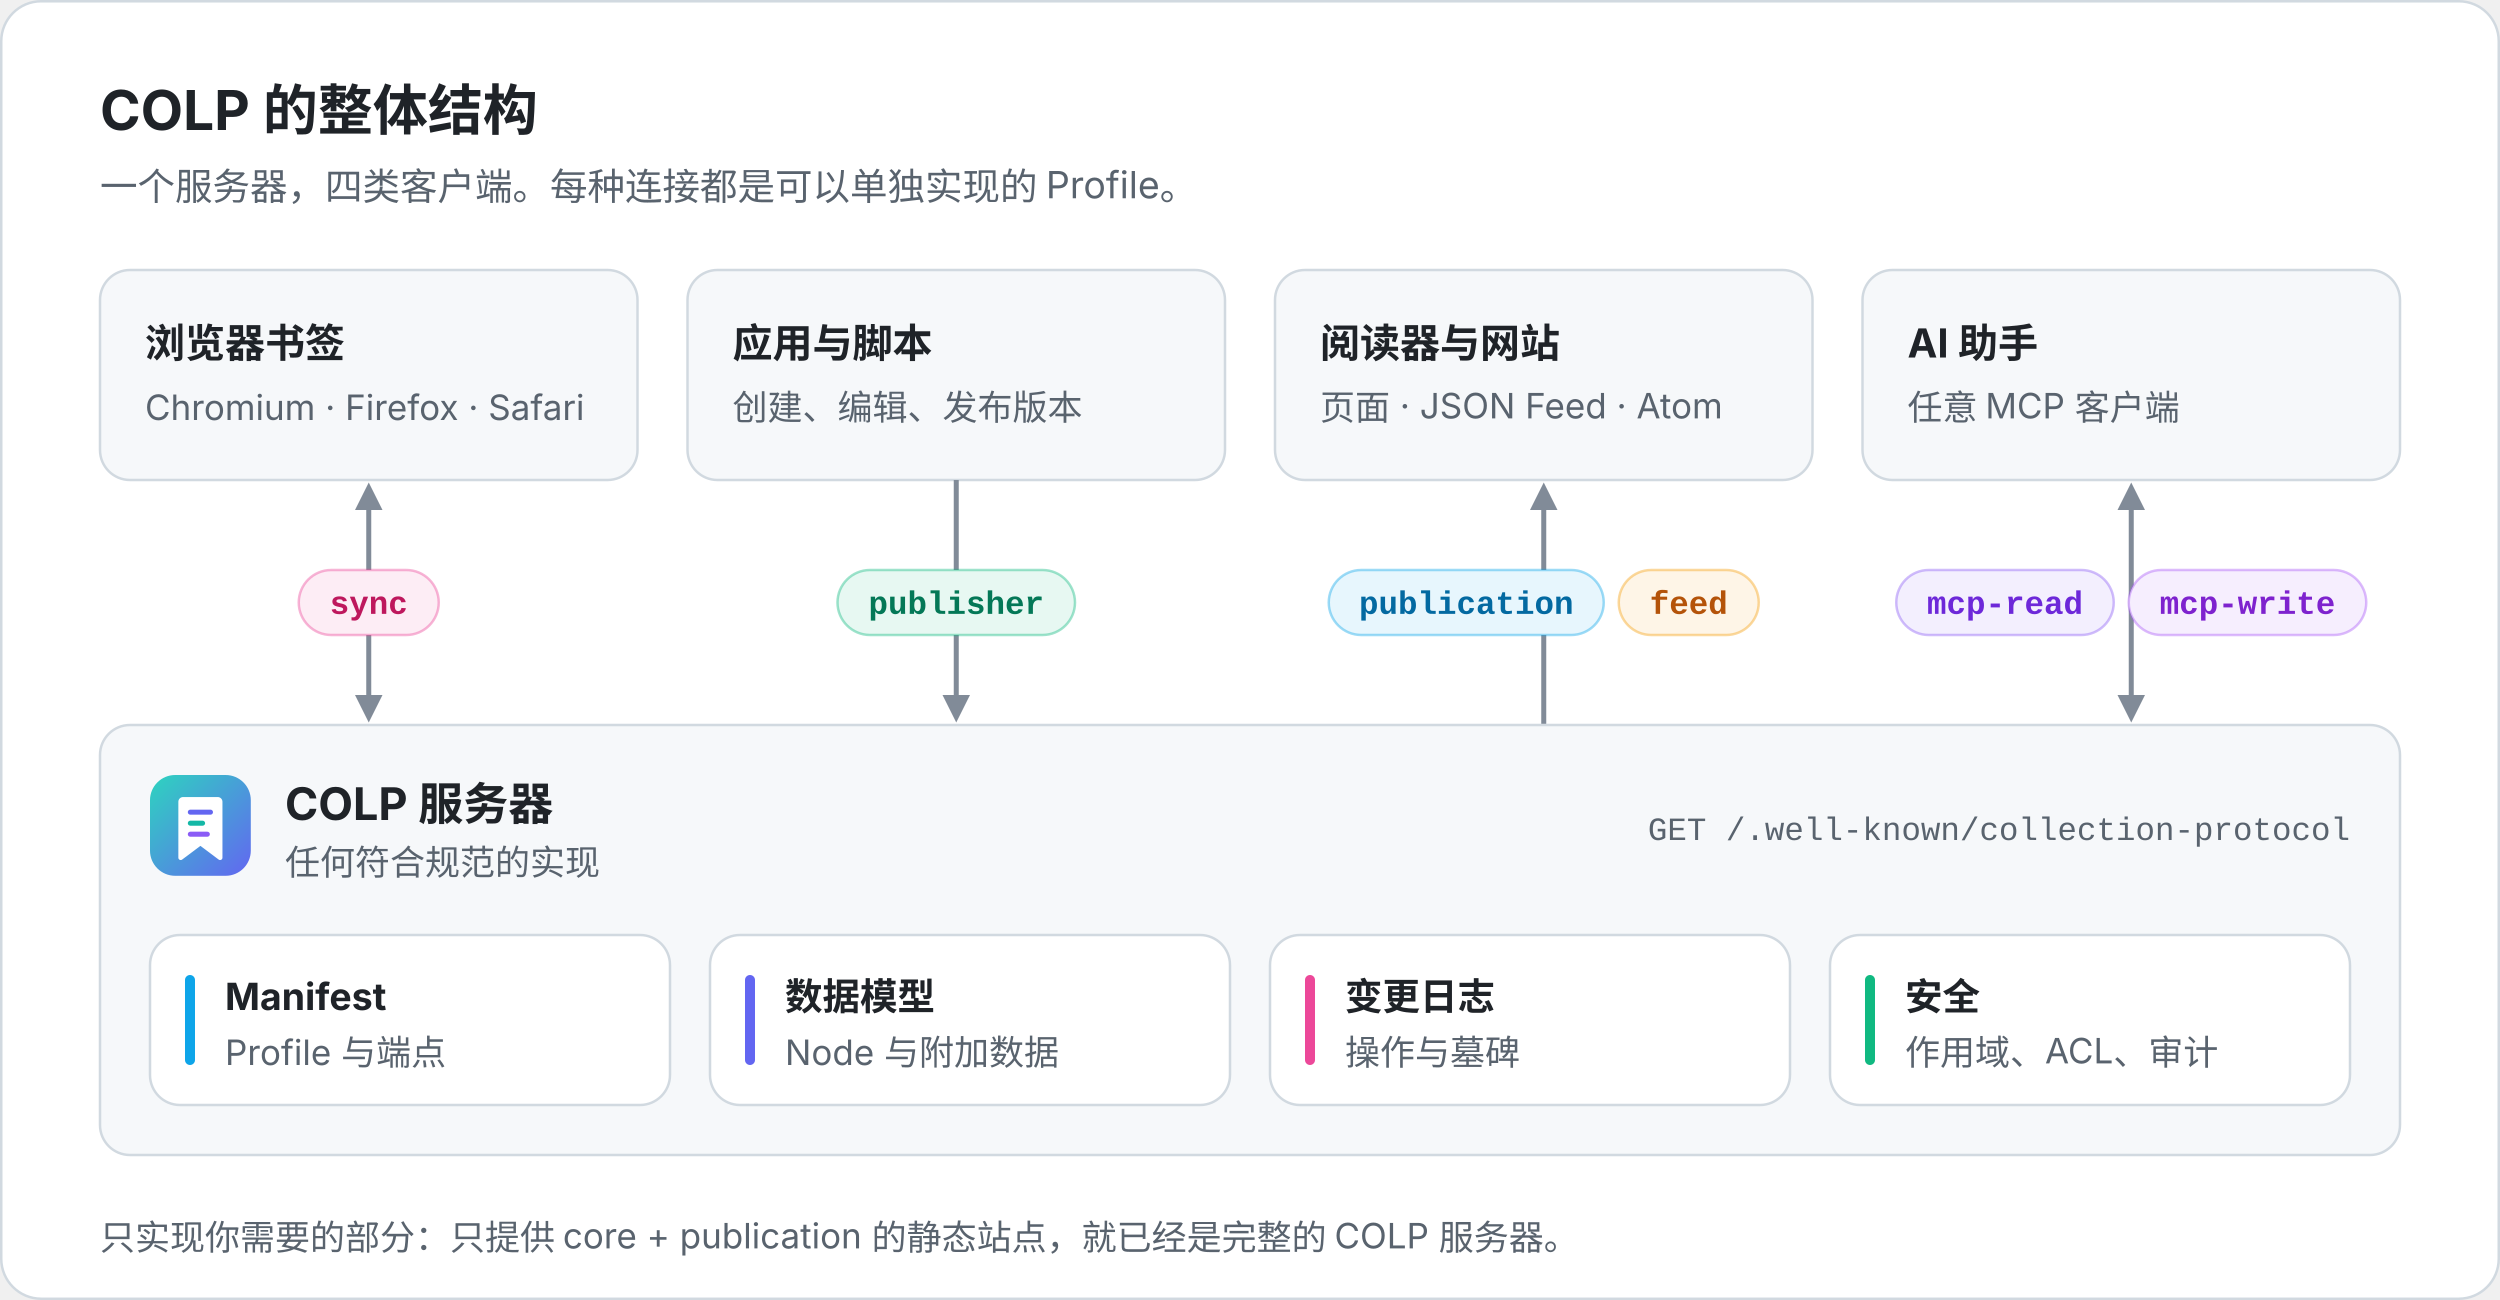
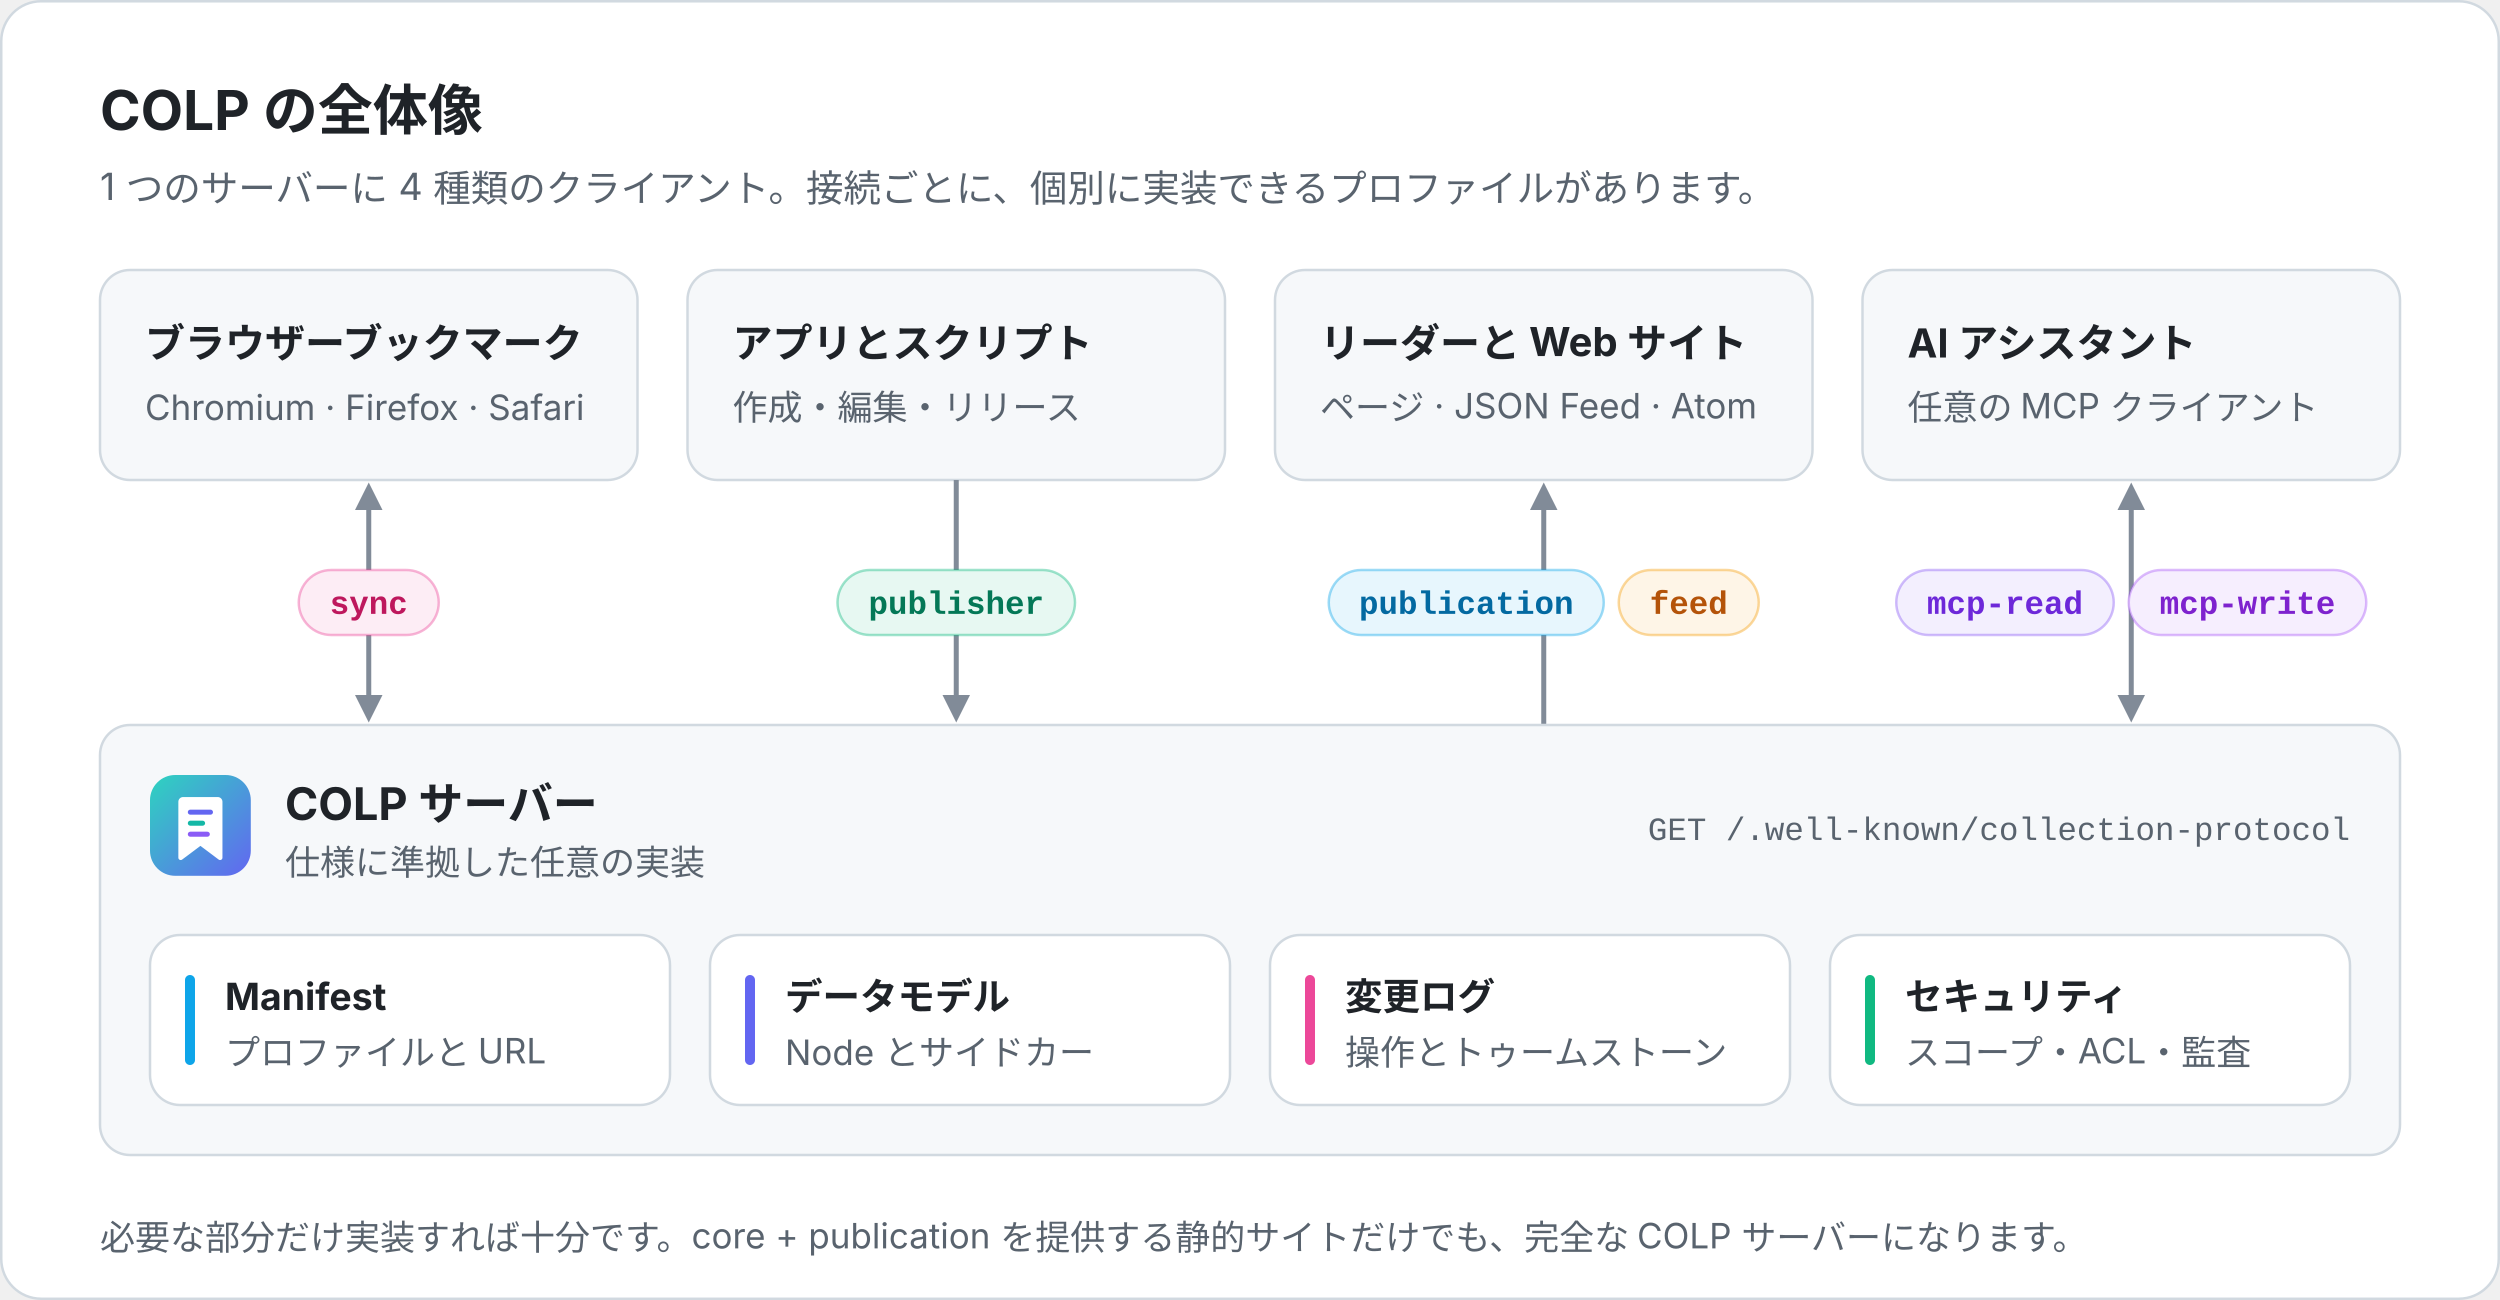
- <svg xmlns="http://www.w3.org/2000/svg" width="1000" height="520" viewBox="0 0 1000 520" role="img" aria-labelledby="title desc" xml:lang="zh-CN">
-   <style>text{font-family:Inter, 'Segoe UI', -apple-system, BlinkMacSystemFont, 'Helvetica Neue', Arial, 'PingFang SC', 'Hiragino Sans GB', 'Microsoft YaHei', 'Noto Sans CJK SC', sans-serif}.mono{font-family:ui-monospace, SFMono-Regular, Menlo, Consolas, 'Liberation Mono', monospace}</style>
+ <svg xmlns="http://www.w3.org/2000/svg" width="1000" height="520" viewBox="0 0 1000 520" role="img" aria-labelledby="title desc" xml:lang="ja">
+   <style>text{font-family:Inter, 'Segoe UI', -apple-system, BlinkMacSystemFont, 'Helvetica Neue', Arial, 'Hiragino Sans', 'Hiragino Kaku Gothic ProN', 'Yu Gothic', Meiryo, 'Noto Sans CJK JP', sans-serif}.mono{font-family:ui-monospace, SFMono-Regular, Menlo, Consolas, 'Liberation Mono', monospace}</style>
  <defs>
    <linearGradient id="mark" x1="0" y1="0" x2="1" y2="1">
      <stop offset="0" stop-color="#2dd4bf" />
      <stop offset="1" stop-color="#6366f1" />
    </linearGradient>
  </defs>
  <rect x="0.5" y="0.5" width="999" height="519" rx="16" fill="#ffffff" stroke="#d1d9e0" />
-   <text x="40" y="52" font-size="22" font-weight="700" fill="#1f2328">COLP 的整体结构</text>
-   <text x="40" y="80" font-size="15" fill="#59636e">一个服务器，四类客户端。每种连接都是可以单独实现的 Profile。</text>
+   <text x="40" y="52" font-size="22" font-weight="700" fill="#1f2328">COLP の全体像</text>
+   <text x="40" y="80" font-size="15" fill="#59636e">1 つのサーバーに 4 種類のクライアント。接続ごとに、個別に実装できるプロファイルがあります。</text>
  <rect x="40" y="108" width="215" height="84" rx="12" fill="#f6f8fa" stroke="#d1d9e0" />
-   <text x="58" y="143" font-size="16" font-weight="700" fill="#1f2328">浏览器书签</text>
+   <text x="58" y="143" font-size="16" font-weight="700" fill="#1f2328">ブラウザーブックマーク</text>
  <text x="58" y="168" font-size="14" fill="#59636e">Chromium · Firefox · Safari</text>
  <line x1="147.5" y1="202" x2="147.5" y2="280" stroke="#818b98" stroke-width="2" />
  <path d="M147.5 193L153 204L142 204Z" fill="#818b98" />
  <path d="M147.5 289L142 278L153 278Z" fill="#818b98" />
  <rect x="119.5" y="228" width="56" height="26" rx="13" fill="#ffffff" />
  <rect x="119.5" y="228" width="56" height="26" rx="13" fill="#ec4899" fill-opacity="0.1" stroke="#ec4899" stroke-opacity="0.4" />
  <text x="147.5" y="245.55" font-size="13" font-weight="600" fill="#be185d" text-anchor="middle" class="mono">sync</text>
  <rect x="275" y="108" width="215" height="84" rx="12" fill="#f6f8fa" stroke="#d1d9e0" />
-   <text x="293" y="143" font-size="16" font-weight="700" fill="#1f2328">应用与脚本</text>
-   <text x="293" y="168" font-size="14" fill="#59636e">创建、编辑、发布版本</text>
+   <text x="293" y="143" font-size="16" font-weight="700" fill="#1f2328">アプリとスクリプト</text>
+   <text x="293" y="168" font-size="14" fill="#59636e">作成・編集・リリース</text>
  <line x1="382.5" y1="192" x2="382.5" y2="280" stroke="#818b98" stroke-width="2" />
  <path d="M382.5 289L377 278L388 278Z" fill="#818b98" />
  <rect x="335" y="228" width="95" height="26" rx="13" fill="#ffffff" />
  <rect x="335" y="228" width="95" height="26" rx="13" fill="#10b981" fill-opacity="0.1" stroke="#10b981" stroke-opacity="0.4" />
  <text x="382.5" y="245.55" font-size="13" font-weight="600" fill="#047857" text-anchor="middle" class="mono">publisher</text>
  <rect x="510" y="108" width="215" height="84" rx="12" fill="#f6f8fa" stroke="#d1d9e0" />
-   <text x="528" y="143" font-size="16" font-weight="700" fill="#1f2328">阅读器与网站</text>
-   <text x="528" y="168" font-size="14" fill="#59636e">页面 · JSON Feed · Atom</text>
+   <text x="528" y="143" font-size="16" font-weight="700" fill="#1f2328">リーダーと Web サイト</text>
+   <text x="528" y="168" font-size="14" fill="#59636e">ページ · JSON Feed · Atom</text>
  <line x1="617.5" y1="202" x2="617.5" y2="290" stroke="#818b98" stroke-width="2" />
  <path d="M617.5 193L623 204L612 204Z" fill="#818b98" />
  <rect x="531.5" y="228" width="110" height="26" rx="13" fill="#ffffff" />
  <rect x="531.5" y="228" width="110" height="26" rx="13" fill="#0ea5e9" fill-opacity="0.1" stroke="#0ea5e9" stroke-opacity="0.4" />
  <text x="586.5" y="245.55" font-size="13" font-weight="600" fill="#0369a1" text-anchor="middle" class="mono">publication</text>
  <rect x="647.5" y="228" width="56" height="26" rx="13" fill="#ffffff" />
  <rect x="647.5" y="228" width="56" height="26" rx="13" fill="#f59e0b" fill-opacity="0.1" stroke="#f59e0b" stroke-opacity="0.4" />
  <text x="675.5" y="245.55" font-size="13" font-weight="600" fill="#b45309" text-anchor="middle" class="mono">feed</text>
  <rect x="745" y="108" width="215" height="84" rx="12" fill="#f6f8fa" stroke="#d1d9e0" />
-   <text x="763" y="143" font-size="16" font-weight="700" fill="#1f2328">AI 助手</text>
-   <text x="763" y="168" font-size="14" fill="#59636e">任意 MCP 客户端</text>
+   <text x="763" y="143" font-size="16" font-weight="700" fill="#1f2328">AI アシスタント</text>
+   <text x="763" y="168" font-size="14" fill="#59636e">任意の MCP クライアント</text>
  <line x1="852.5" y1="202" x2="852.5" y2="280" stroke="#818b98" stroke-width="2" />
  <path d="M852.5 193L858 204L847 204Z" fill="#818b98" />
  <path d="M852.5 289L847 278L858 278Z" fill="#818b98" />
  <rect x="758.5" y="228" width="87" height="26" rx="13" fill="#ffffff" />
  <rect x="758.5" y="228" width="87" height="26" rx="13" fill="#8b5cf6" fill-opacity="0.1" stroke="#8b5cf6" stroke-opacity="0.4" />
  <text x="802" y="245.55" font-size="13" font-weight="600" fill="#6d28d9" text-anchor="middle" class="mono">mcp-read</text>
  <rect x="851.5" y="228" width="95" height="26" rx="13" fill="#ffffff" />
  <rect x="851.5" y="228" width="95" height="26" rx="13" fill="#a855f7" fill-opacity="0.1" stroke="#a855f7" stroke-opacity="0.4" />
  <text x="899" y="245.55" font-size="13" font-weight="600" fill="#7e22ce" text-anchor="middle" class="mono">mcp-write</text>
  <rect x="40" y="290" width="920" height="172" rx="12" fill="#f6f8fa" stroke="#d1d9e0" />
  <g transform="translate(60 310) scale(0.63)">
    <rect x="0" y="0" width="64" height="64" rx="16" fill="url(#mark)" />
    <path d="M21 14h22a3 3 0 0 1 3 3v35.5a1.5 1.5 0 0 1-2.4 1.2L32 45l-11.6 8.7A1.5 1.5 0 0 1 18 52.5V17a3 3 0 0 1 3-3z" fill="#ffffff" />
    <rect x="24" y="22" width="16" height="3.2" rx="1.6" fill="#6366f1" />
    <rect x="24" y="29" width="11" height="3.2" rx="1.6" fill="#14b8a6" />
    <rect x="24" y="36" width="14" height="3.2" rx="1.6" fill="#8b5cf6" />
  </g>
-   <text x="114" y="328" font-size="18" font-weight="700" fill="#1f2328">COLP 服务器</text>
-   <text x="114" y="350" font-size="14" fill="#59636e">任何符合规范的实现</text>
+   <text x="114" y="328" font-size="18" font-weight="700" fill="#1f2328">COLP サーバー</text>
+   <text x="114" y="350" font-size="14" fill="#59636e">仕様に準拠した任意の実装</text>
  <text x="940" y="336" font-size="13" fill="#59636e" text-anchor="end" class="mono">GET /.well-known/collection-protocol</text>
  <rect x="60" y="374" width="208" height="68" rx="12" fill="#ffffff" stroke="#d1d9e0" />
  <rect x="74" y="390" width="4" height="36" rx="2" fill="#0ea5e9" />
  <text x="90" y="404" font-size="15" font-weight="700" fill="#1f2328">Manifest</text>
-   <text x="90" y="426" font-size="14" fill="#59636e">Profile 与端点</text>
+   <text x="90" y="426" font-size="14" fill="#59636e">プロファイルと URL</text>
  <rect x="284" y="374" width="208" height="68" rx="12" fill="#ffffff" stroke="#d1d9e0" />
  <rect x="298" y="390" width="4" height="36" rx="2" fill="#6366f1" />
-   <text x="314" y="404" font-size="15" font-weight="700" fill="#1f2328">数据模型</text>
-   <text x="314" y="426" font-size="14" fill="#59636e">Node 与附加数据</text>
+   <text x="314" y="404" font-size="15" font-weight="700" fill="#1f2328">データモデル</text>
+   <text x="314" y="426" font-size="14" fill="#59636e">Node とサイドカー</text>
  <rect x="508" y="374" width="208" height="68" rx="12" fill="#ffffff" stroke="#d1d9e0" />
  <rect x="522" y="390" width="4" height="36" rx="2" fill="#ec4899" />
-   <text x="538" y="404" font-size="15" font-weight="700" fill="#1f2328">变更日志</text>
-   <text x="538" y="426" font-size="14" fill="#59636e">操作与墓碑</text>
+   <text x="538" y="404" font-size="15" font-weight="700" fill="#1f2328">変更ログ</text>
+   <text x="538" y="426" font-size="14" fill="#59636e">操作とトゥームストーン</text>
  <rect x="732" y="374" width="208" height="68" rx="12" fill="#ffffff" stroke="#d1d9e0" />
  <rect x="746" y="390" width="4" height="36" rx="2" fill="#10b981" />
-   <text x="762" y="404" font-size="15" font-weight="700" fill="#1f2328">安全</text>
-   <text x="762" y="426" font-size="14" fill="#59636e">作用域、ACL、审计</text>
-   <text x="40" y="500" font-size="14" fill="#59636e">只实现你需要的部分：只提供 core + publication 的静态站点，就已经是完整的 COLP 服务器。</text>
+   <text x="762" y="404" font-size="15" font-weight="700" fill="#1f2328">セキュリティ</text>
+   <text x="762" y="426" font-size="14" fill="#59636e">スコープ・ACL・監査</text>
+   <text x="40" y="500" font-size="14" fill="#59636e">必要な部分だけ実装すれば十分です。core + publication を提供する静的サイトだけでも、完全な COLP サーバーになります。</text>
</svg>
